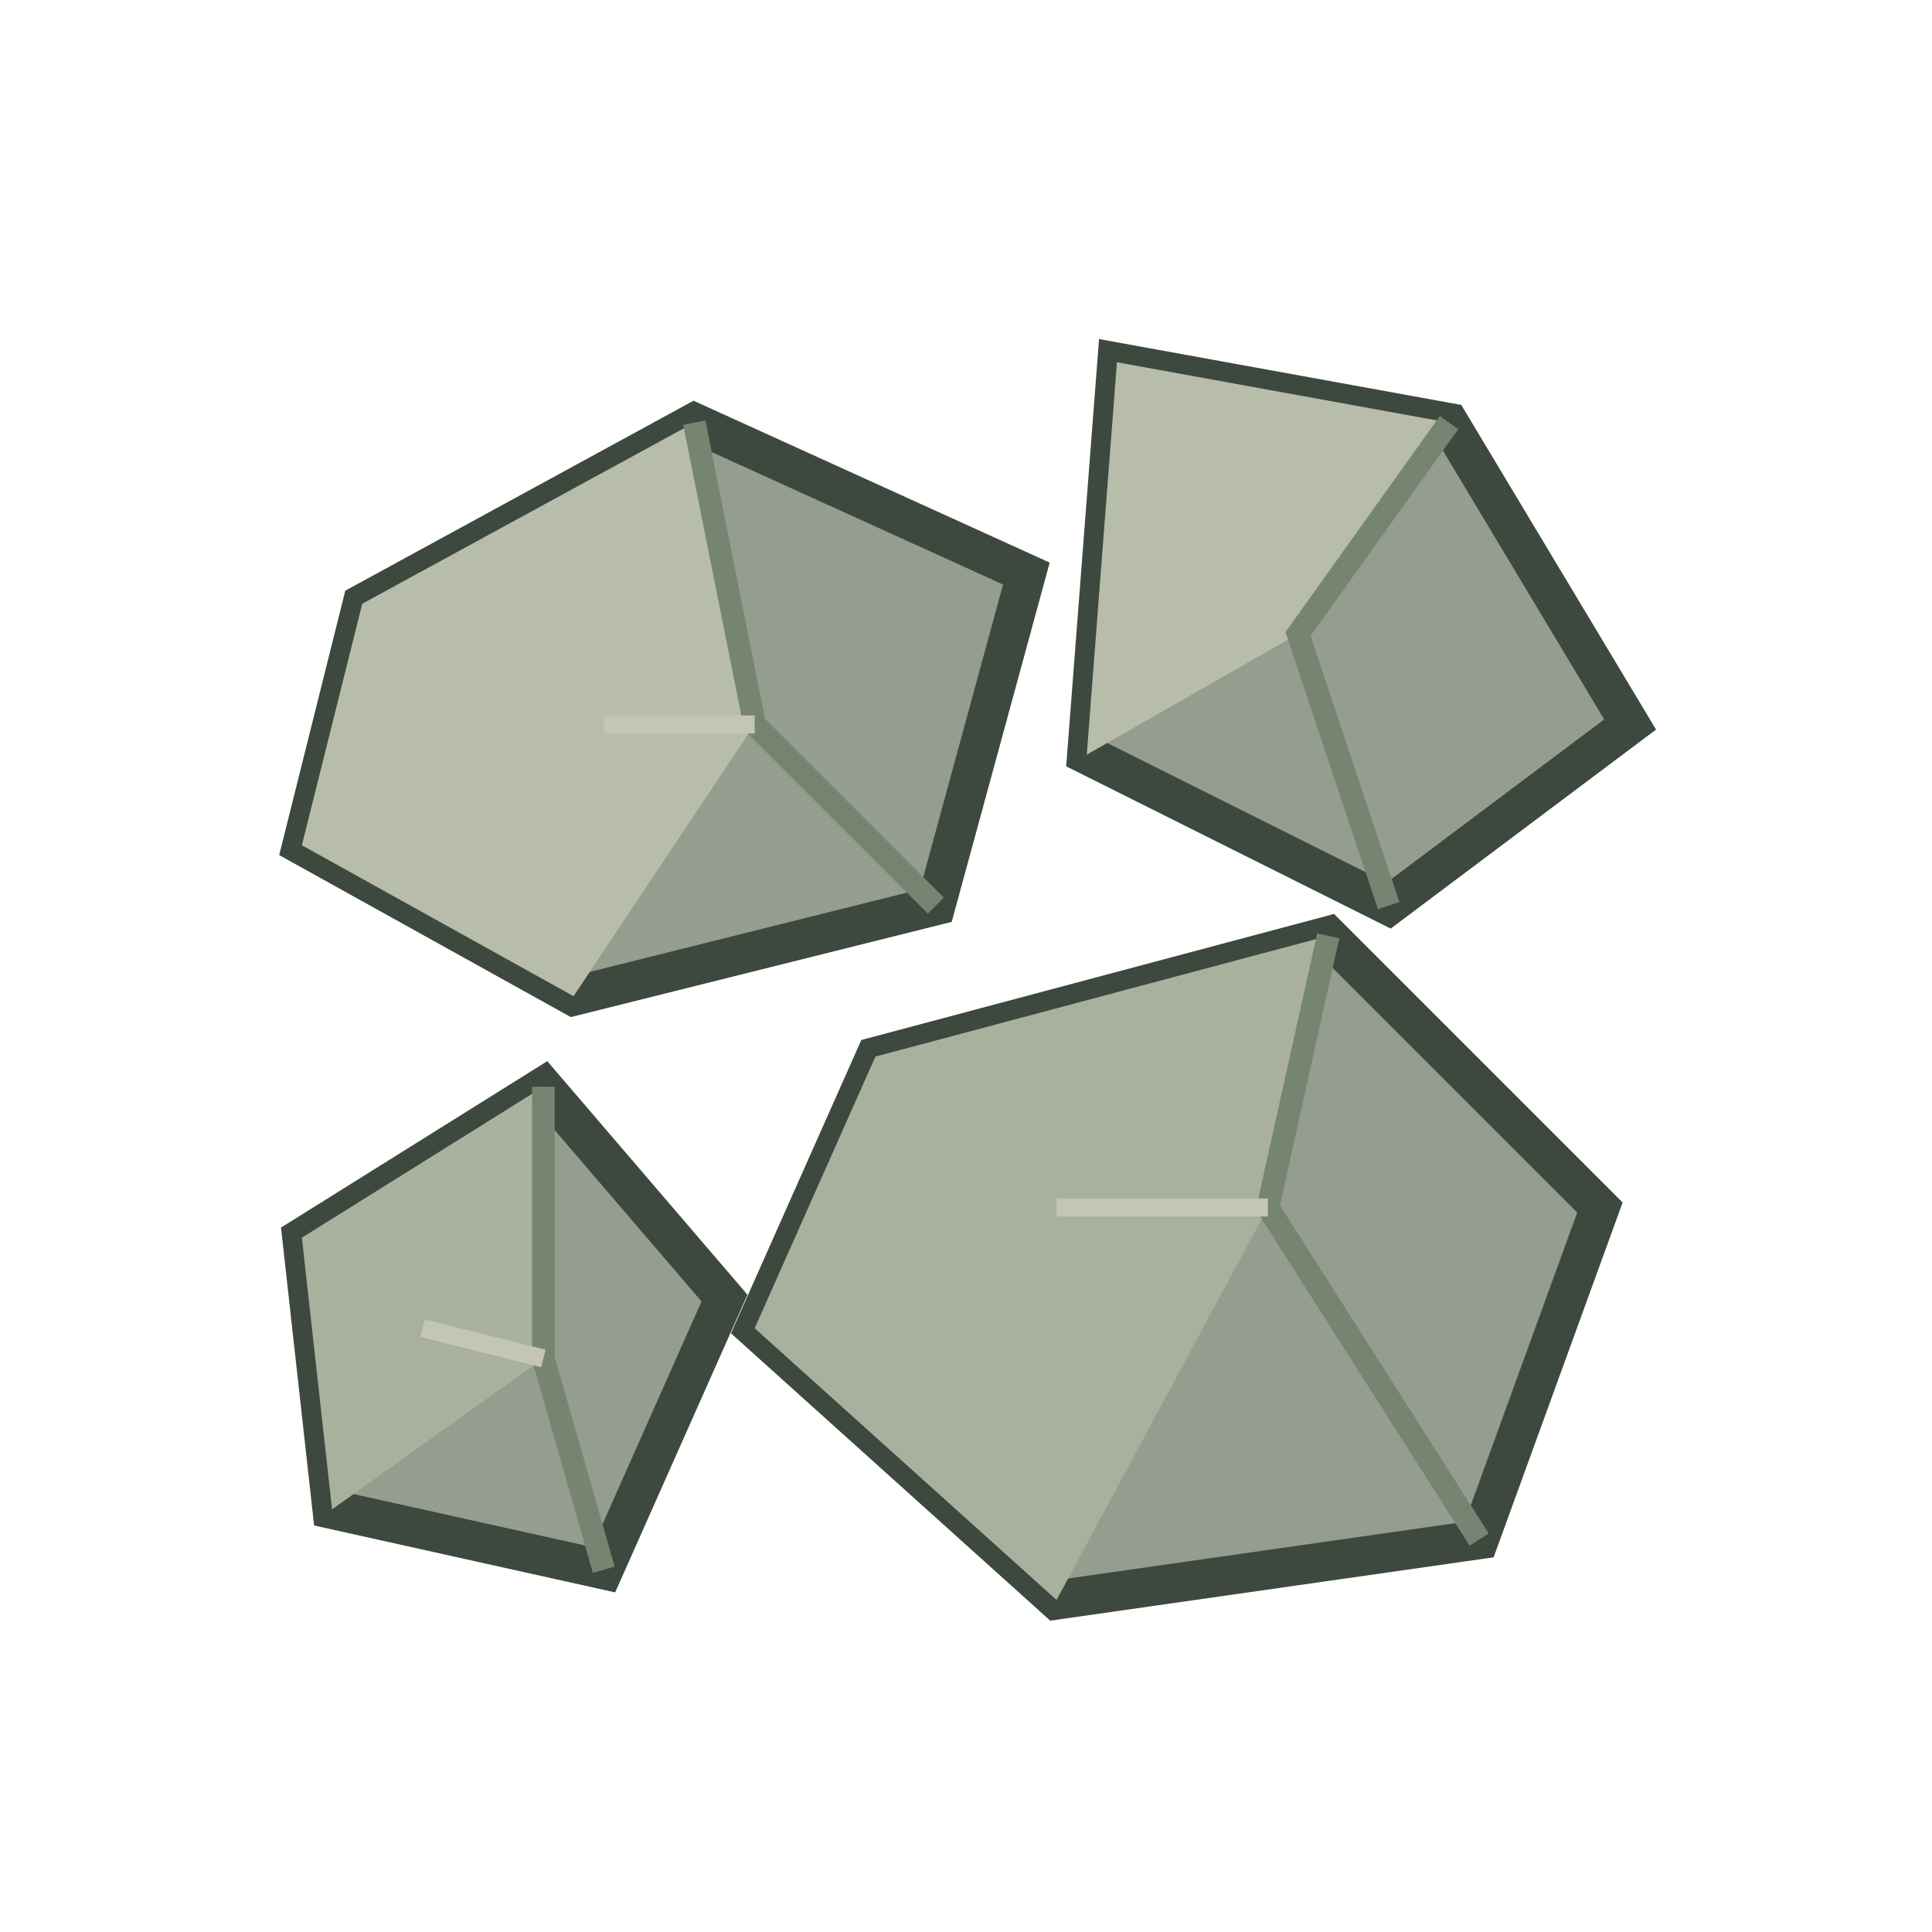
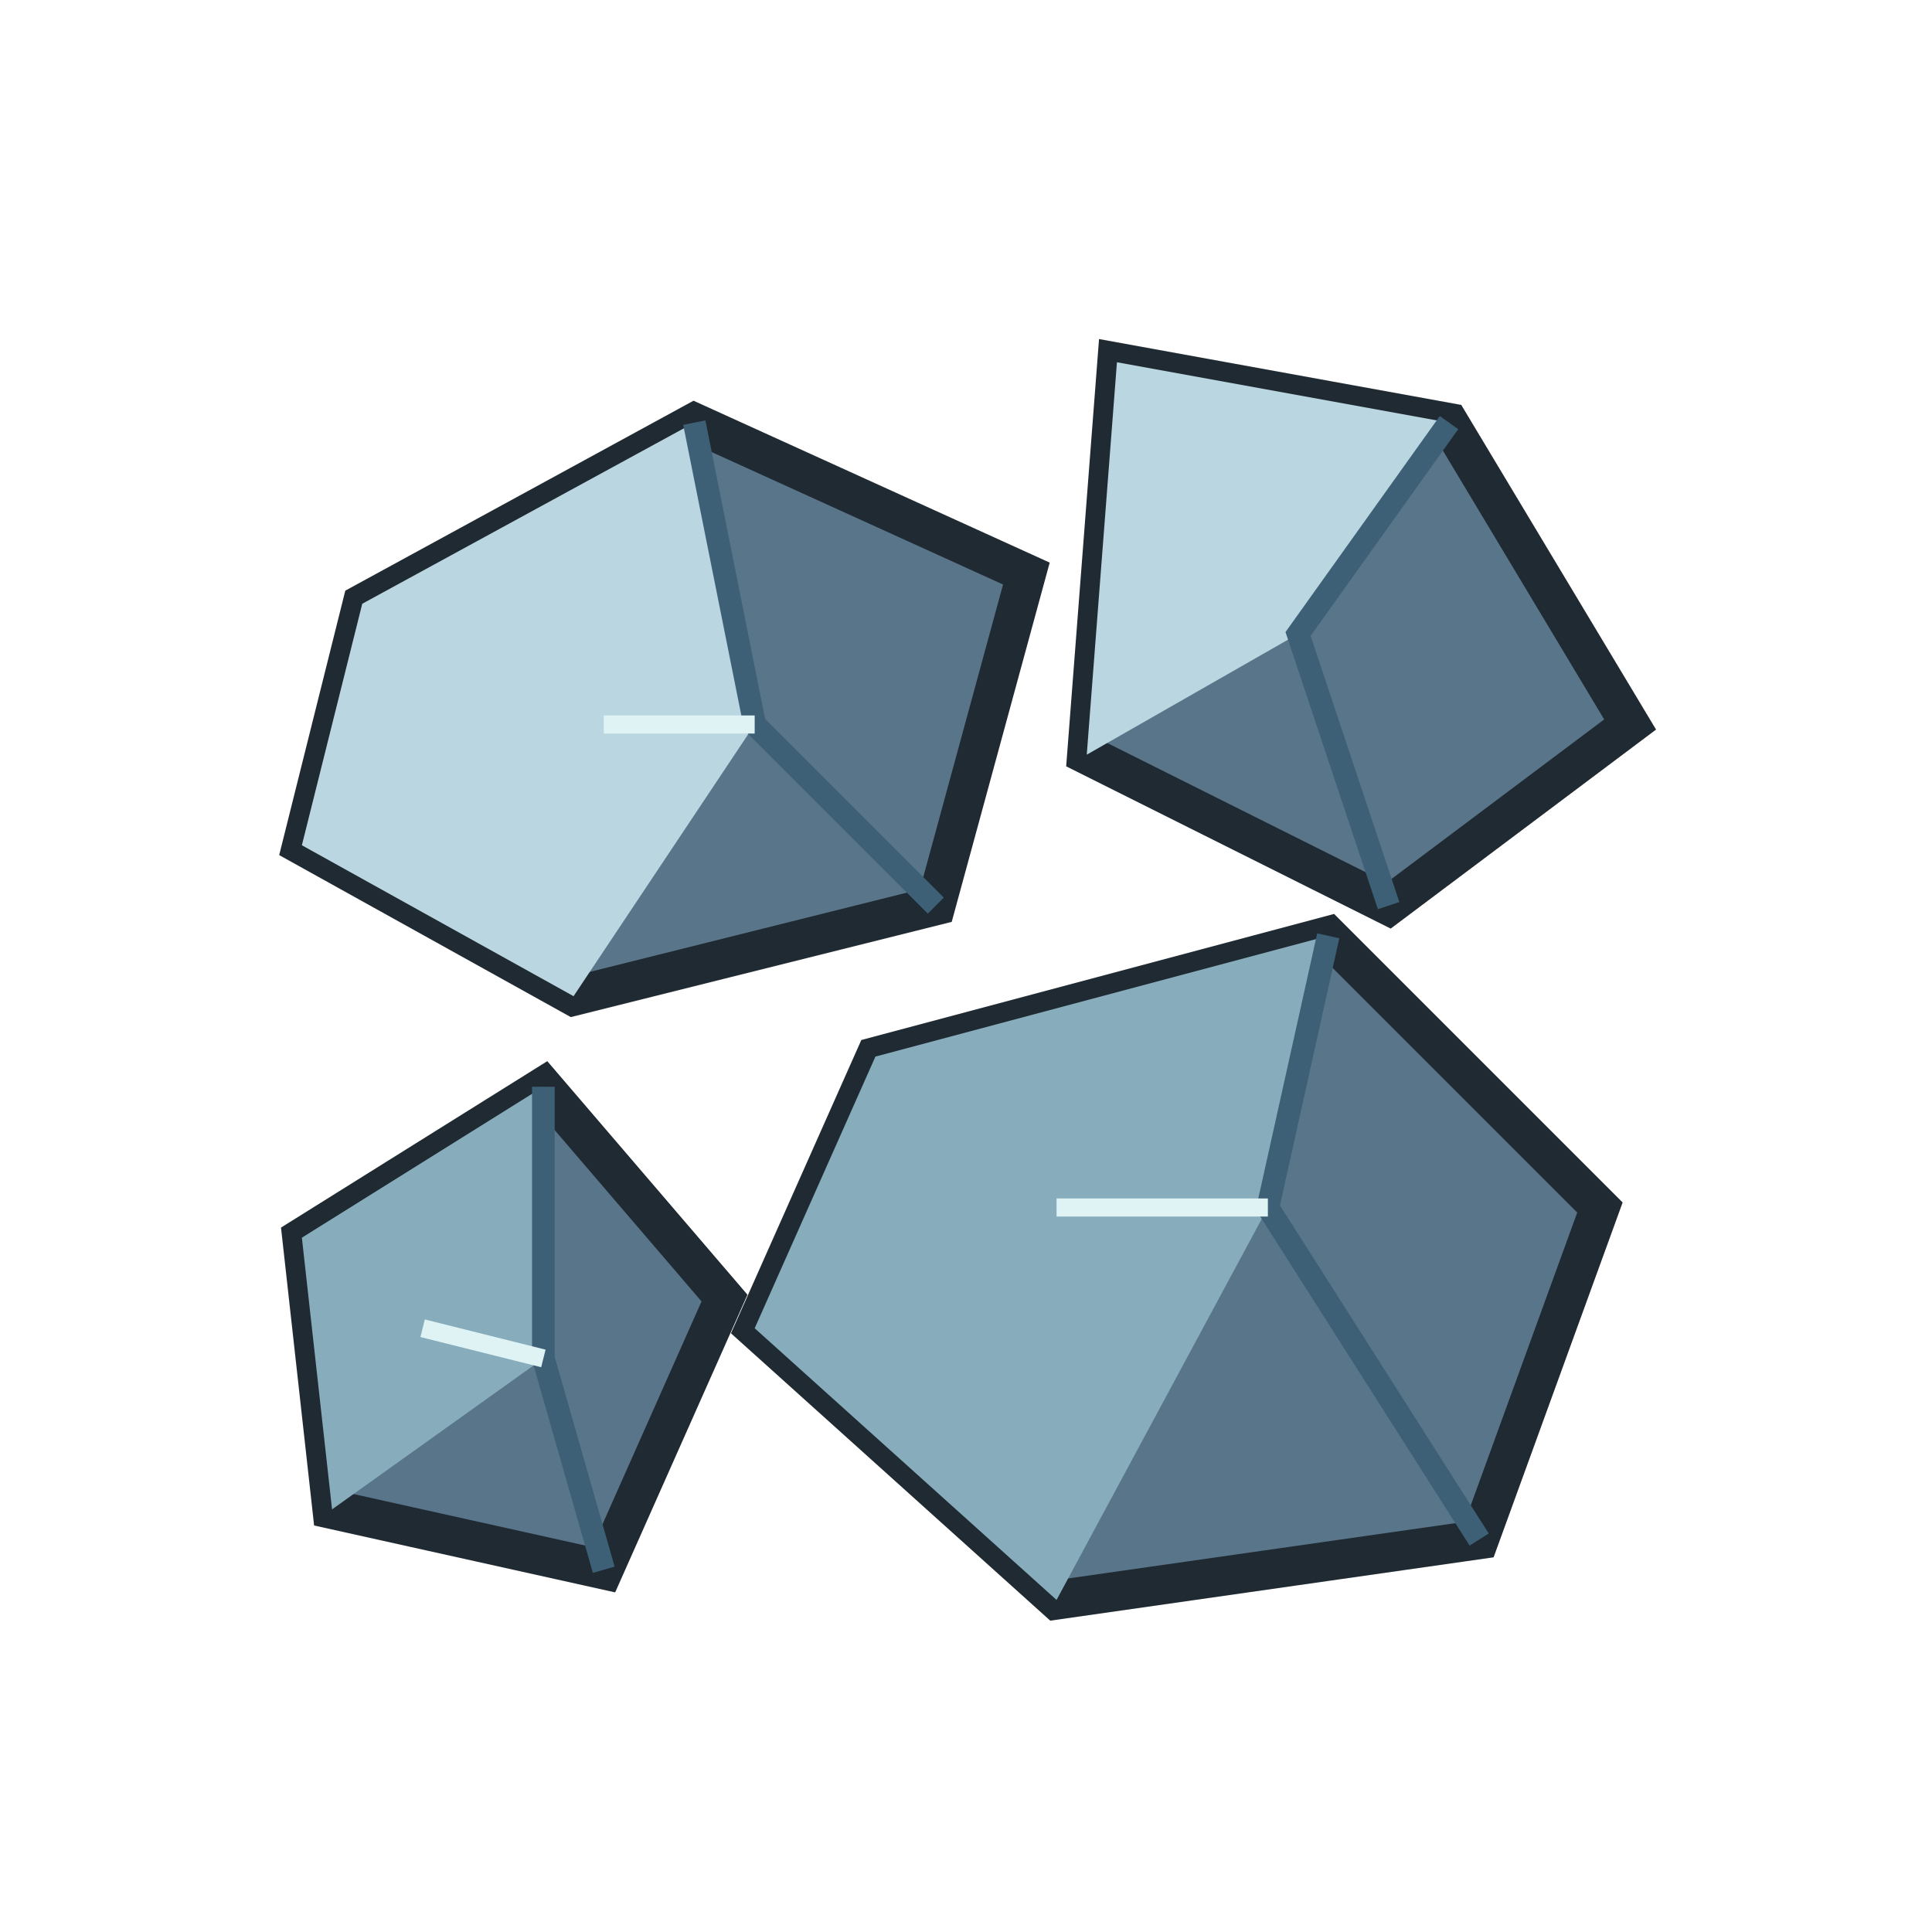
<svg xmlns="http://www.w3.org/2000/svg" viewBox="0 0 64 64" fill="none">
-   <path d="M12 20L23 14L34 19L31 30L19 33L10 28ZM37 12L48 14L54 24L46 30L36 25ZM29 35L44 31L53 40L49 51L35 53L25 44ZM10 41L18 36L24 43L20 52L11 50Z" fill="#949d8e" stroke="#3d493e" stroke-width="1.3" />
-   <path d="M12 20L23 14L25 24L19 33L10 28ZM37 12L48 14L43 21L36 25Z" fill="#b8bcaa" />
-   <path d="M29 35L44 31L42 40L35 53L25 44ZM10 41L18 36L18 45L11 50Z" fill="#a9b09e" />
-   <path d="M23 14L25 24L31 30M48 14L43 21L46 30M44 31L42 40L49 51M18 36L18 45L20 52" stroke="#768572" stroke-width="0.75" />
-   <path d="M20 24L25 24M35 40L42 40M14 44L18 45" stroke="#c3c6b3" stroke-width="0.6" />
+   <path d="M12 20L23 14L34 19L31 30L19 33L10 28ZM37 12L48 14L54 24L46 30L36 25ZM29 35L44 31L53 40L49 51L35 53L25 44ZM10 41L18 36L24 43L20 52L11 50Z" fill="#59758a" stroke="#202a32" stroke-width="1.3" />
+   <path d="M12 20L23 14L25 24L19 33L10 28ZM37 12L48 14L43 21L36 25Z" fill="#bad6e0" />
+   <path d="M29 35L44 31L42 40L35 53L25 44ZM10 41L18 36L18 45L11 50Z" fill="#87adbc" />
+   <path d="M23 14L25 24L31 30M48 14L43 21L46 30M44 31L42 40L49 51M18 36L18 45L20 52" stroke="#3d6076" stroke-width="0.75" />
+   <path d="M20 24L25 24M35 40L42 40M14 44L18 45" stroke="#e0f3f4" stroke-width="0.6" />
</svg>
